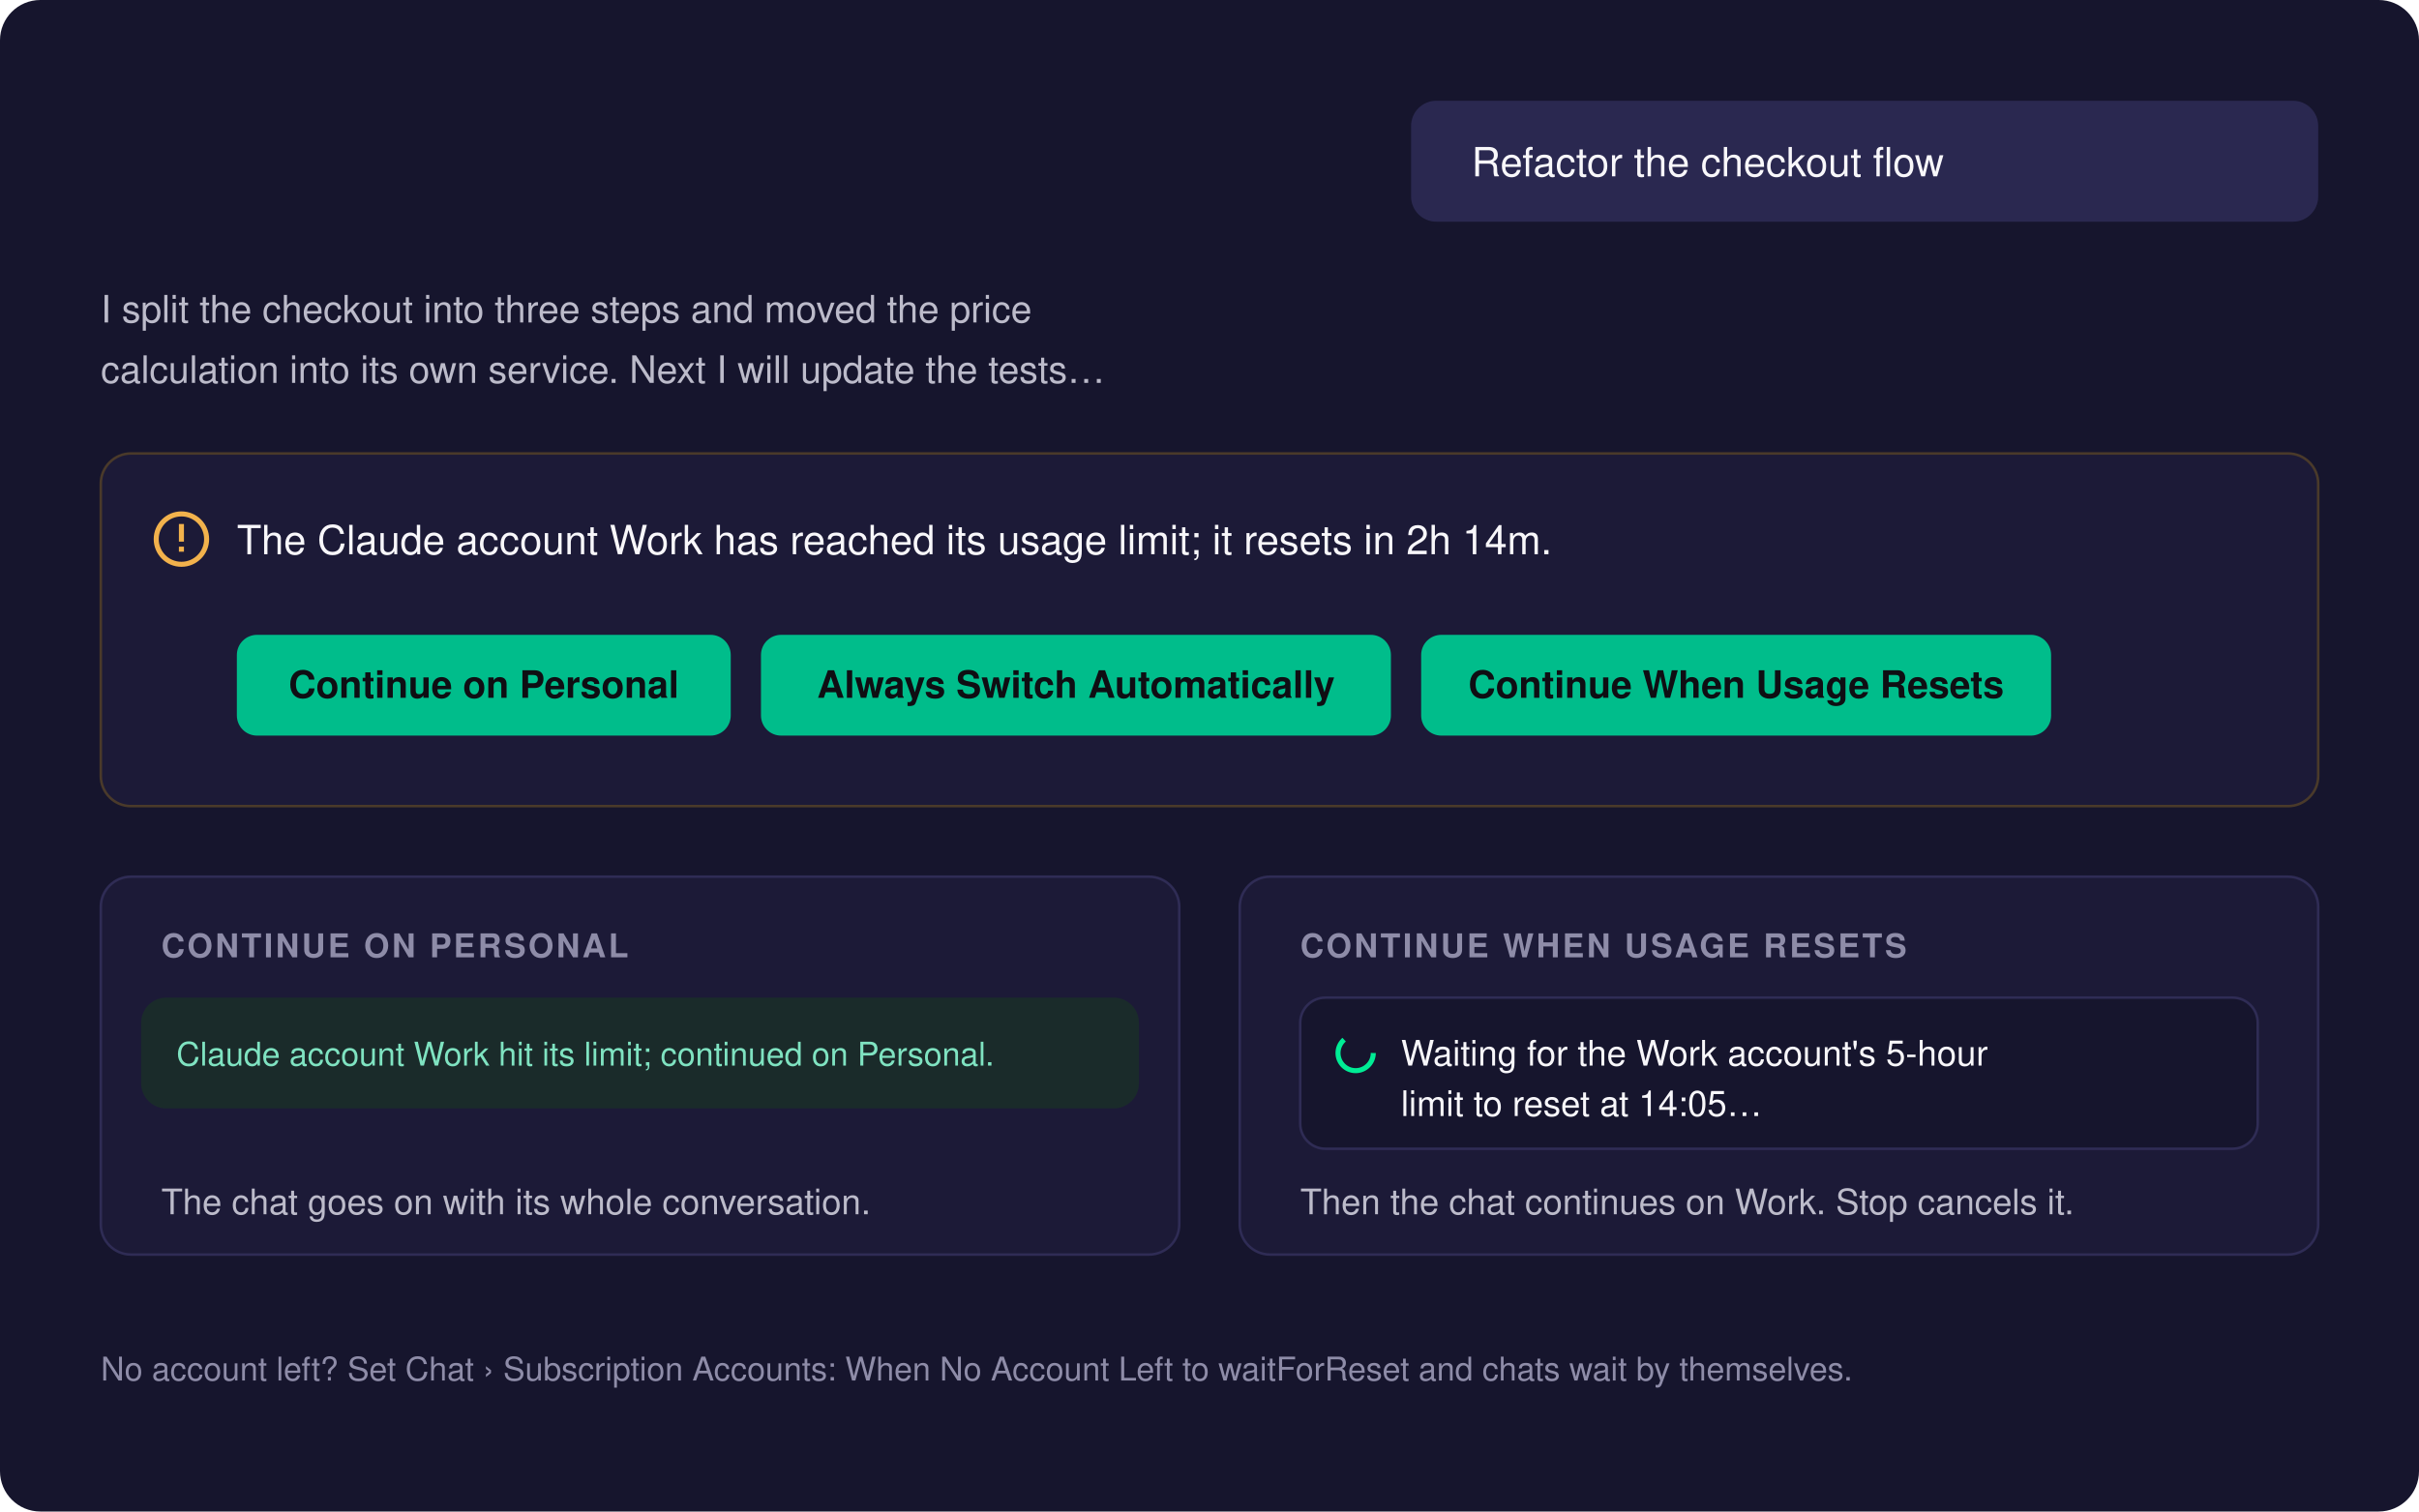
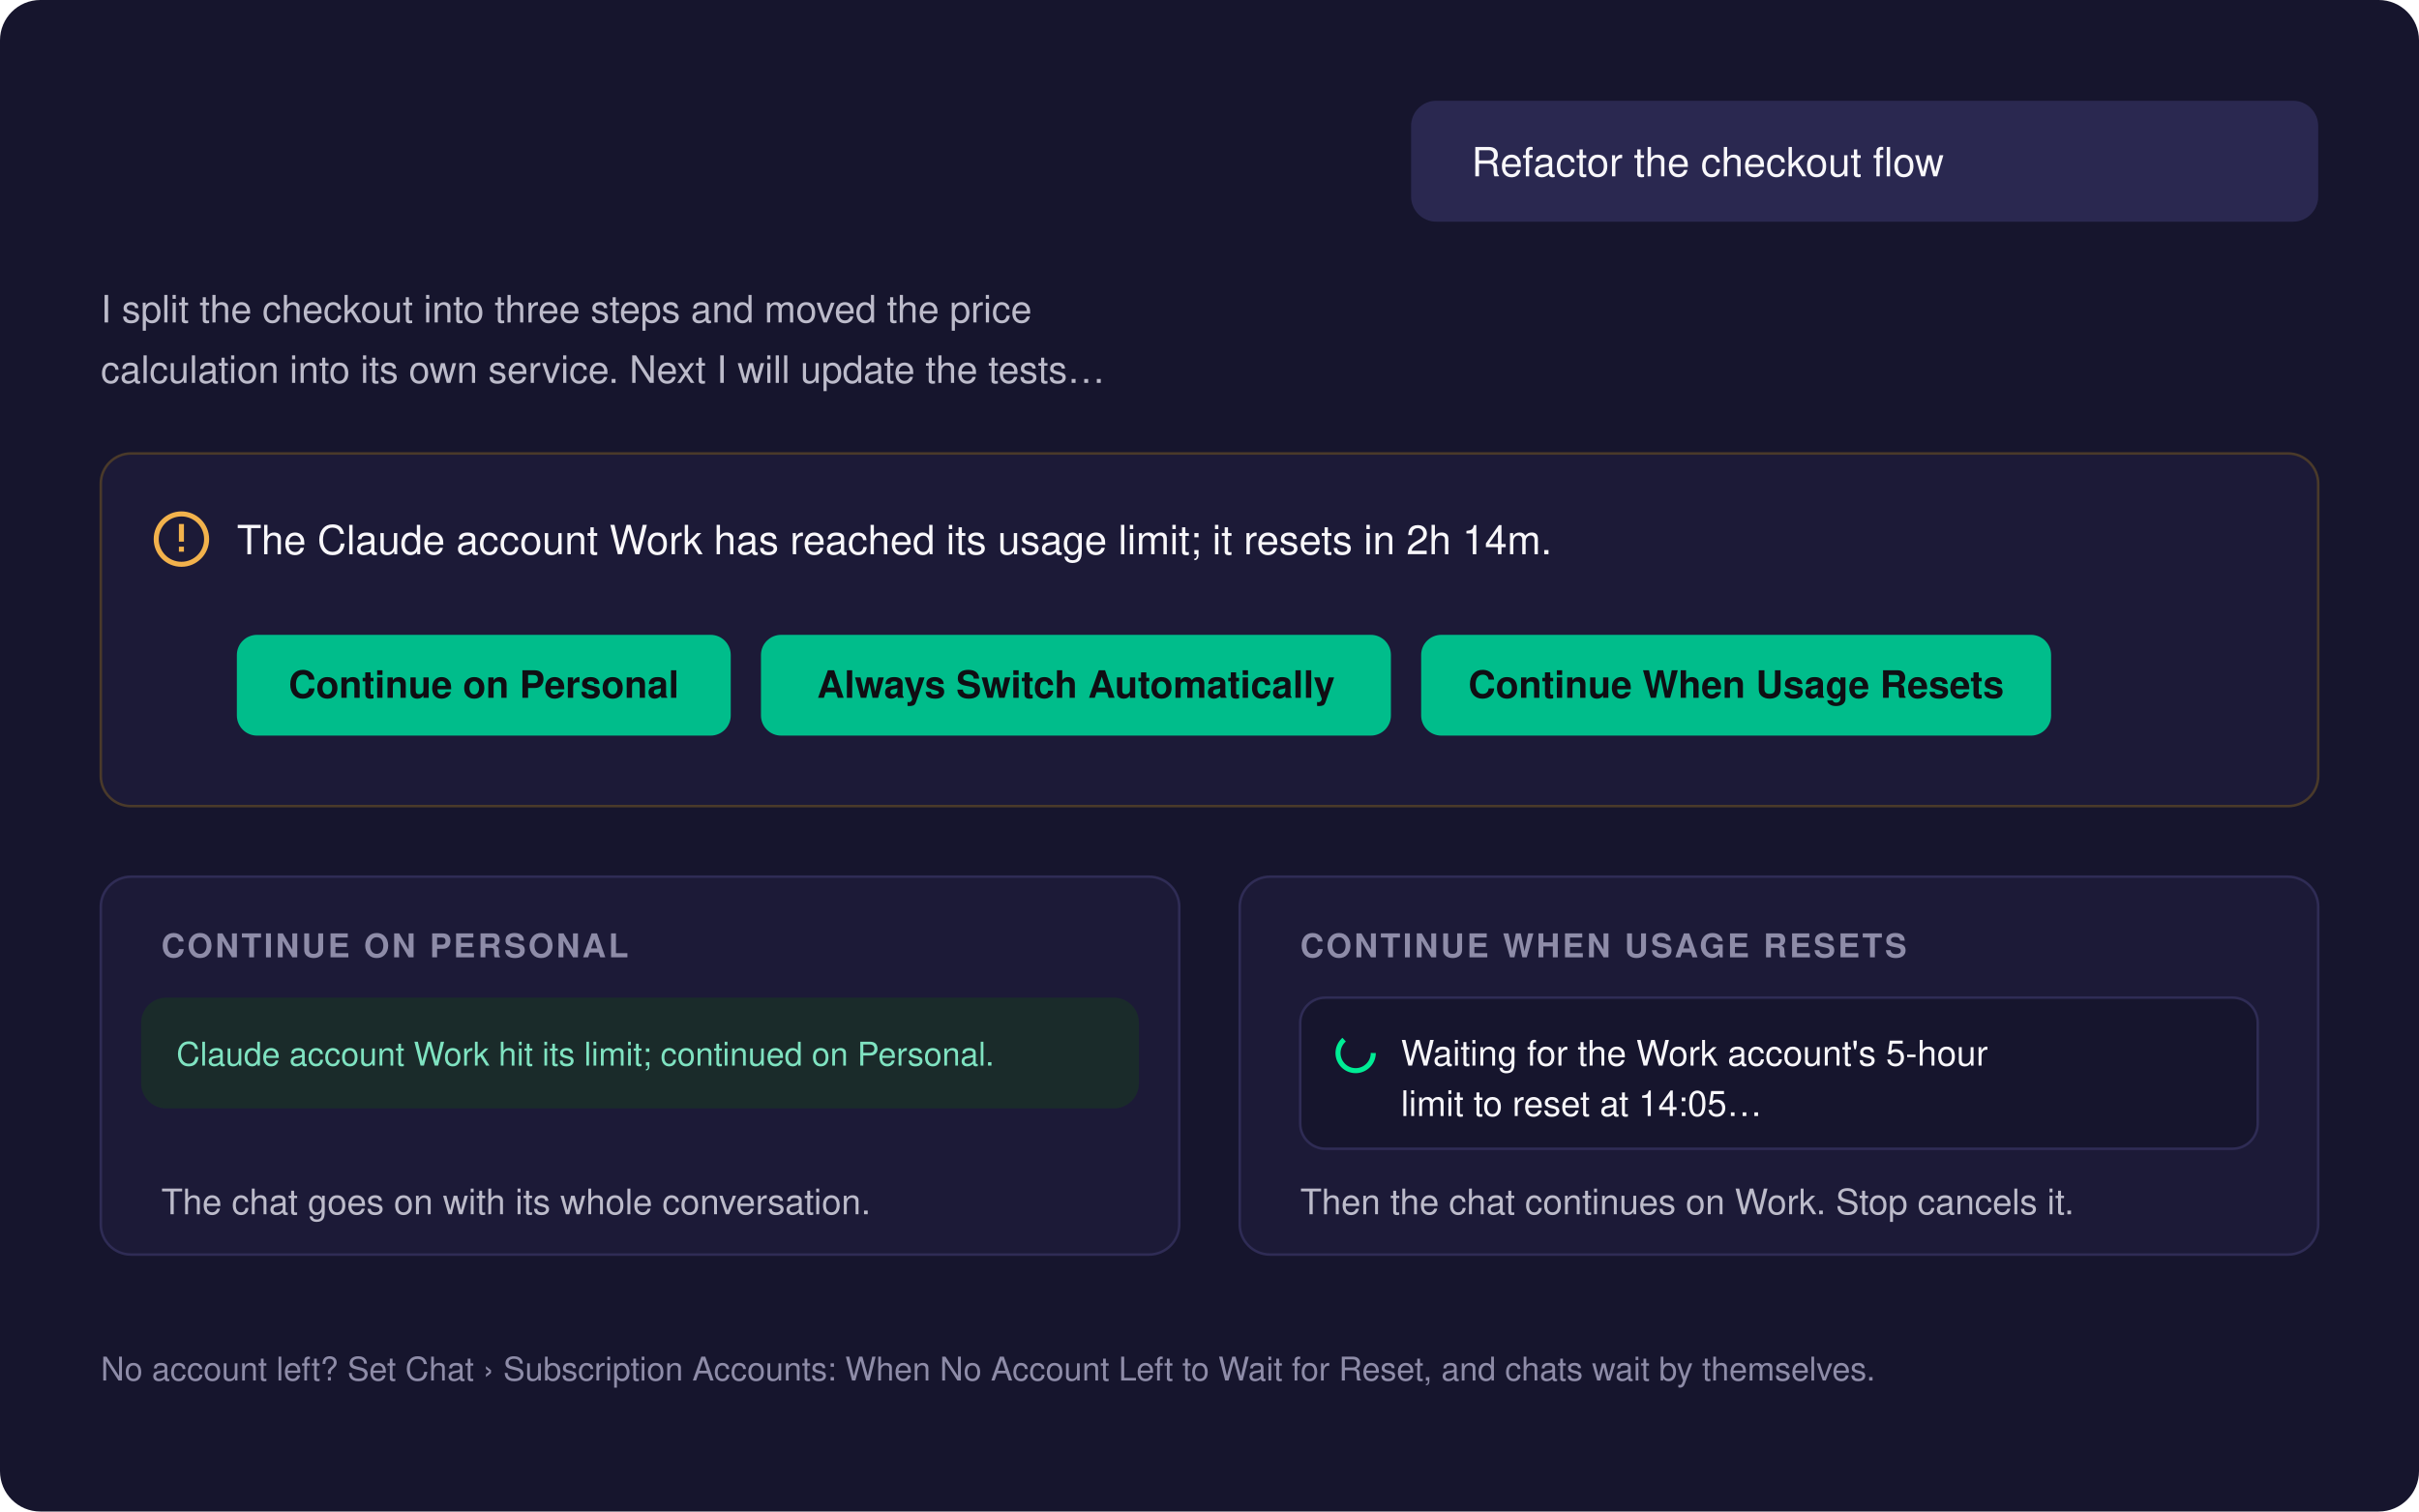
<svg xmlns="http://www.w3.org/2000/svg" width="960" height="600" viewBox="0 0 960 600" font-family="-apple-system, 'Segoe UI', Helvetica, Arial, sans-serif">
  <rect width="960" height="600" rx="16" fill="#16152D" />
  <rect x="560" y="40" width="360" height="48" rx="10" fill="#2A2850" />
  <text x="584" y="70" fill="#F8F7FA" font-size="16">Refactor the checkout flow</text>
  <text x="40" y="128" fill="#BCBBCA" font-size="15">I split the checkout into three steps and moved the price</text>
  <text x="40" y="152" fill="#BCBBCA" font-size="15">calculation into its own service. Next I will update the tests…</text>
  <rect x="40" y="180" width="880" height="140" rx="12" fill="#1C1A37" stroke="#4A3A2A" />
  <circle cx="72" cy="214" r="10" fill="none" stroke="#F2B24C" stroke-width="2" />
  <rect x="71" y="208" width="2" height="7" fill="#F2B24C" />
  <rect x="71" y="217" width="2" height="2" fill="#F2B24C" />
  <text x="94" y="220" fill="#F8F7FA" font-size="16">The Claude account Work has reached its usage limit; it resets in 2h 14m.</text>
  <rect x="94" y="252" width="196" height="40" rx="8" fill="#00BD8B" />
  <text x="192" y="277" fill="#0F0E13" font-size="15" font-weight="600" text-anchor="middle">Continue on Personal</text>
  <rect x="302" y="252" width="250" height="40" rx="8" fill="#00BD8B" />
  <text x="427" y="277" fill="#0F0E13" font-size="15" font-weight="600" text-anchor="middle">Always Switch Automatically</text>
  <rect x="564" y="252" width="250" height="40" rx="8" fill="#00BD8B" />
  <text x="689" y="277" fill="#0F0E13" font-size="15" font-weight="600" text-anchor="middle">Continue When Usage Resets</text>
  <rect x="40" y="348" width="428" height="150" rx="12" fill="#1C1A37" stroke="#2F2C55" />
  <text x="64" y="380" fill="#8E8CA8" font-size="13" font-weight="600" letter-spacing="1">CONTINUE ON PERSONAL</text>
  <rect x="56" y="396" width="396" height="44" rx="10" fill="#1A2B2A" />
  <text x="70" y="423" fill="#7FE3C1" font-size="13">Claude account Work hit its limit; continued on Personal.</text>
  <text x="64" y="482" fill="#BCBBCA" font-size="14">The chat goes on with its whole conversation.</text>
  <rect x="492" y="348" width="428" height="150" rx="12" fill="#1C1A37" stroke="#2F2C55" />
  <text x="516" y="380" fill="#8E8CA8" font-size="13" font-weight="600" letter-spacing="1">CONTINUE WHEN USAGE RESETS</text>
  <rect x="516" y="396" width="380" height="60" rx="10" fill="#16152D" stroke="#2F2C55" />
  <circle cx="538" cy="418" r="7" fill="none" stroke="#00EC95" stroke-width="2" stroke-dasharray="28 16" />
  <text x="556" y="423" fill="#F8F7FA" font-size="14">Waiting for the Work account's 5-hour</text>
  <text x="556" y="443" fill="#F8F7FA" font-size="14">limit to reset at 14:05…</text>
  <text x="516" y="482" fill="#BCBBCA" font-size="14">Then the chat continues on Work. Stop cancels it.</text>
-   <text x="40" y="548" fill="#8E8CA8" font-size="13">No account left? Set Chat › Subscription Accounts: When No Account Left to waitForReset and chats wait by themselves.</text>
+   <text x="40" y="548" fill="#8E8CA8" font-size="13">No account left? Set Chat › Subscription Accounts: When No Account Left to Wait for Reset, and chats wait by themselves.</text>
</svg>
